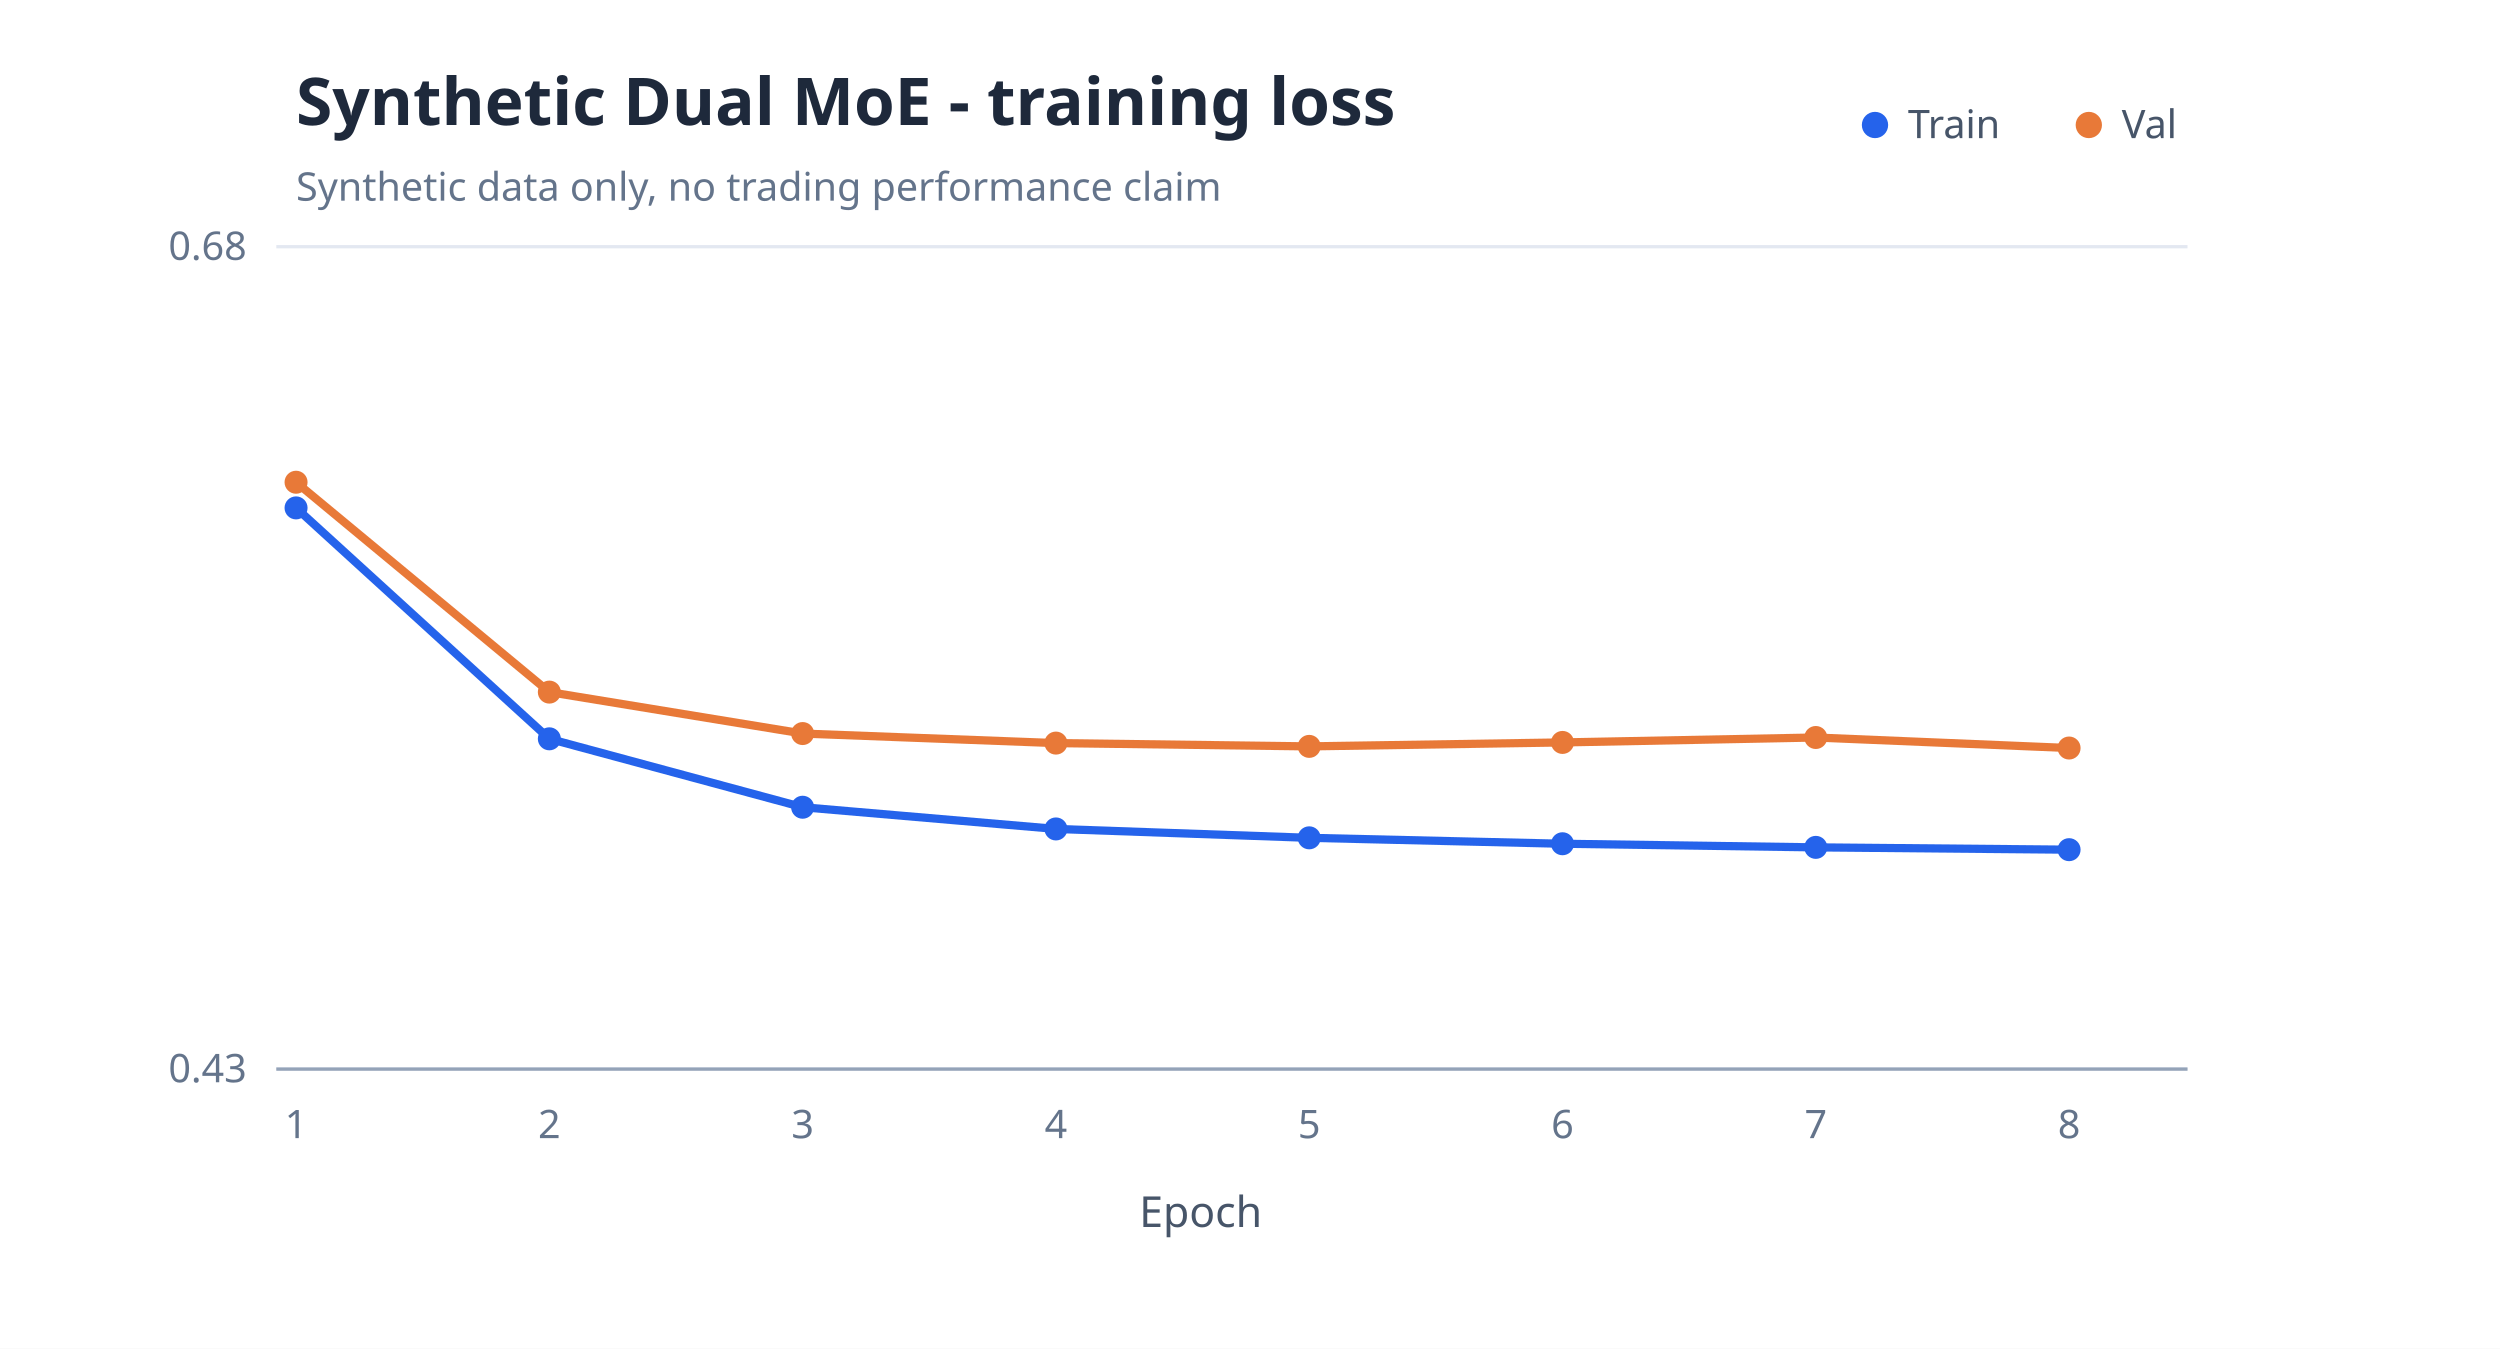
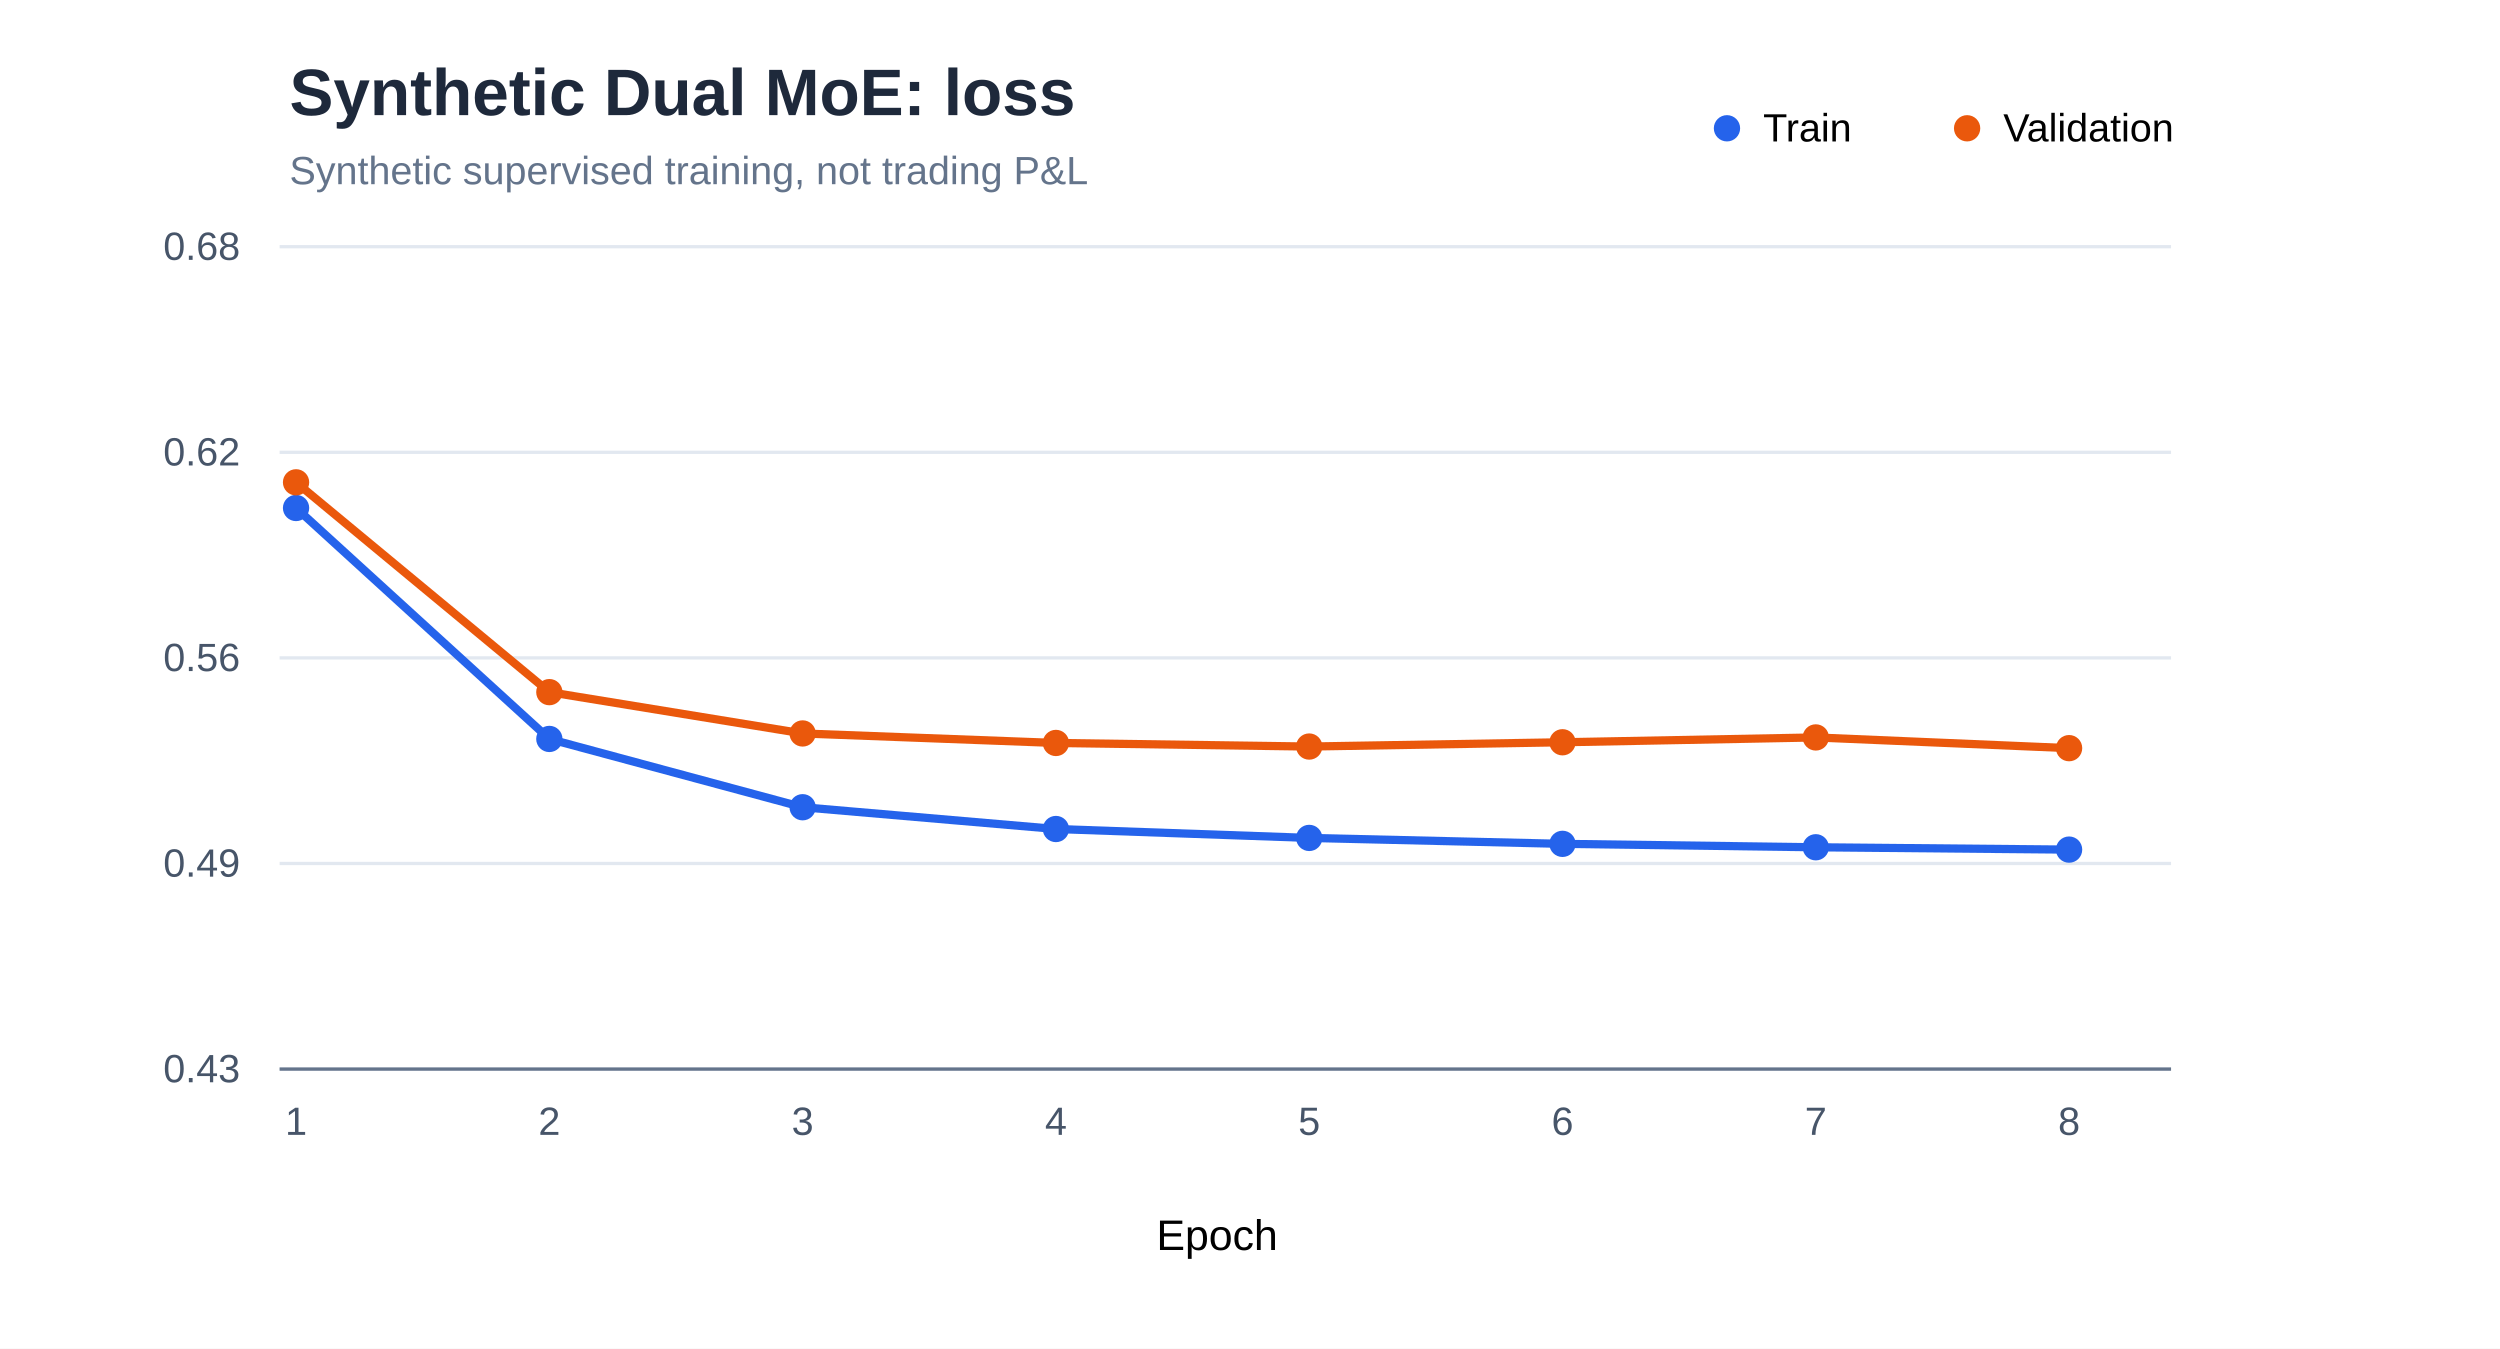
<svg xmlns="http://www.w3.org/2000/svg" width="760" height="410" viewBox="0 0 760 410">
  <rect width="760" height="410" fill="white" />
-   <text x="90" y="38" font-size="20" font-family="sans-serif" font-weight="bold" fill="#1e293b">Synthetic Dual MoE - training loss</text>
-   <text x="90" y="61" font-family="sans-serif" font-size="12" fill="#64748b">Synthetic data only, no trading performance claim</text>
-   <g font-family="sans-serif">
-     <line x1="84" y1="325" x2="665" y2="325" stroke="#e3e8f1" />
-     <text x="75" y="329" text-anchor="end" font-size="12" fill="#64748b">0.43</text>
-     <line x1="84" y1="75" x2="665" y2="75" stroke="#e3e8f1" />
-     <text x="75" y="79" text-anchor="end" font-size="12" fill="#64748b">0.68</text>
-     <line x1="84" y1="-175" x2="665" y2="-175" stroke="#e3e8f1" />
-     <text x="75" y="-171" text-anchor="end" font-size="12" fill="#64748b">0.93</text>
-     <line x1="84" y1="-425" x2="665" y2="-425" stroke="#e3e8f1" />
-     <text x="75" y="-421" text-anchor="end" font-size="12" fill="#64748b">1.18</text>
-     <line x1="84" y1="-675" x2="665" y2="-675" stroke="#e3e8f1" />
-     <text x="75" y="-671" text-anchor="end" font-size="12" fill="#64748b">1.43</text>
-     <line x1="84" y1="325" x2="665" y2="325" stroke="#94a3b8" />
-     <text x="90" y="346" text-anchor="middle" font-size="12" fill="#64748b">1</text>
-     <text x="167" y="346" text-anchor="middle" font-size="12" fill="#64748b">2</text>
-     <text x="244" y="346" text-anchor="middle" font-size="12" fill="#64748b">3</text>
-     <text x="321" y="346" text-anchor="middle" font-size="12" fill="#64748b">4</text>
-     <text x="398" y="346" text-anchor="middle" font-size="12" fill="#64748b">5</text>
-     <text x="475" y="346" text-anchor="middle" font-size="12" fill="#64748b">6</text>
-     <text x="552" y="346" text-anchor="middle" font-size="12" fill="#64748b">7</text>
-     <text x="629" y="346" text-anchor="middle" font-size="12" fill="#64748b">8</text>
-     <text x="365" y="373" font-size="13" text-anchor="middle" fill="#475569">Epoch</text>
-     <path d="M 90.0 154.4 L 167.0 224.6 L 244.0 245.4 L 321.0 252.0 L 398.0 254.7 L 475.0 256.5 L 552.0 257.6 L 629.0 258.3" fill="none" stroke="#2563eb" stroke-width="2.5" />
-     <circle cx="90" cy="154.4" r="3.5" fill="#2563eb" />
-     <circle cx="167" cy="224.6" r="3.5" fill="#2563eb" />
-     <circle cx="244" cy="245.4" r="3.5" fill="#2563eb" />
-     <circle cx="321" cy="252.0" r="3.5" fill="#2563eb" />
-     <circle cx="398" cy="254.7" r="3.5" fill="#2563eb" />
-     <circle cx="475" cy="256.5" r="3.5" fill="#2563eb" />
-     <circle cx="552" cy="257.6" r="3.5" fill="#2563eb" />
-     <circle cx="629" cy="258.3" r="3.5" fill="#2563eb" />
-     <path d="M 90.0 146.6 L 167.0 210.4 L 244.0 223.0 L 321.0 225.9 L 398.0 226.9 L 475.0 225.7 L 552.0 224.2 L 629.0 227.4" fill="none" stroke="#e87938" stroke-width="2.5" />
-     <circle cx="90" cy="146.6" r="3.5" fill="#e87938" />
-     <circle cx="167" cy="210.4" r="3.5" fill="#e87938" />
-     <circle cx="244" cy="223.0" r="3.5" fill="#e87938" />
-     <circle cx="321" cy="225.9" r="3.5" fill="#e87938" />
-     <circle cx="398" cy="226.9" r="3.5" fill="#e87938" />
-     <circle cx="475" cy="225.7" r="3.5" fill="#e87938" />
-     <circle cx="552" cy="224.2" r="3.5" fill="#e87938" />
-     <circle cx="629" cy="227.4" r="3.5" fill="#e87938" />
-     <circle cx="570" cy="38" r="4" fill="#2563eb" />
-     <text x="580" y="42" font-size="12" fill="#475569">Train</text>
-     <circle cx="635" cy="38" r="4" fill="#e87938" />
-     <text x="645" y="42" font-size="12" fill="#475569">Val</text>
+   <g font-family="Arial, sans-serif">
+     <text x="88" y="35" font-size="20" font-weight="bold" fill="#1e293b">Synthetic Dual MoE: loss</text>
+     <text x="88" y="56" font-size="12" fill="#64748b">Synthetic supervised training, not trading P&amp;L</text>
+     <line x1="85" x2="660" y1="325" y2="325" stroke="#e2e8f0" />
+     <text x="73" y="329" text-anchor="end" font-size="12" fill="#475569">0.43</text>
+     <line x1="85" x2="660" y1="262.5" y2="262.5" stroke="#e2e8f0" />
+     <text x="73" y="266.5" text-anchor="end" font-size="12" fill="#475569">0.49</text>
+     <line x1="85" x2="660" y1="200" y2="200" stroke="#e2e8f0" />
+     <text x="73" y="204" text-anchor="end" font-size="12" fill="#475569">0.56</text>
+     <line x1="85" x2="660" y1="137.5" y2="137.5" stroke="#e2e8f0" />
+     <text x="73" y="141.5" text-anchor="end" font-size="12" fill="#475569">0.62</text>
+     <line x1="85" x2="660" y1="75" y2="75" stroke="#e2e8f0" />
+     <text x="73" y="79" text-anchor="end" font-size="12" fill="#475569">0.68</text>
+     <line x1="85" y1="325" x2="660" y2="325" stroke="#64748b" />
+     <text x="90" y="345" font-size="12" text-anchor="middle" fill="#475569">1</text>
+     <text x="167" y="345" font-size="12" text-anchor="middle" fill="#475569">2</text>
+     <text x="244" y="345" font-size="12" text-anchor="middle" fill="#475569">3</text>
+     <text x="321" y="345" font-size="12" text-anchor="middle" fill="#475569">4</text>
+     <text x="398" y="345" font-size="12" text-anchor="middle" fill="#475569">5</text>
+     <text x="475" y="345" font-size="12" text-anchor="middle" fill="#475569">6</text>
+     <text x="552" y="345" font-size="12" text-anchor="middle" fill="#475569">7</text>
+     <text x="629" y="345" font-size="12" text-anchor="middle" fill="#475569">8</text>
+     <text x="370" y="380" font-size="13" text-anchor="middle">Epoch</text>
+     <path d="M90 154.43 L167 224.64 L244 245.40 L321 252.02 L398 254.73 L475 256.53 L552 257.57 L629 258.28" fill="none" stroke="#2563eb" stroke-width="2.5" />
+     <circle cx="90" cy="154.43" r="4" fill="#2563eb" />
+     <circle cx="167" cy="224.64" r="4" fill="#2563eb" />
+     <circle cx="244" cy="245.40" r="4" fill="#2563eb" />
+     <circle cx="321" cy="252.02" r="4" fill="#2563eb" />
+     <circle cx="398" cy="254.73" r="4" fill="#2563eb" />
+     <circle cx="475" cy="256.53" r="4" fill="#2563eb" />
+     <circle cx="552" cy="257.57" r="4" fill="#2563eb" />
+     <circle cx="629" cy="258.28" r="4" fill="#2563eb" />
+     <path d="M90 146.63 L167 210.41 L244 222.97 L321 225.86 L398 226.95 L475 225.65 L552 224.18 L629 227.44" fill="none" stroke="#ea580c" stroke-width="2.5" />
+     <circle cx="90" cy="146.63" r="4" fill="#ea580c" />
+     <circle cx="167" cy="210.41" r="4" fill="#ea580c" />
+     <circle cx="244" cy="222.97" r="4" fill="#ea580c" />
+     <circle cx="321" cy="225.86" r="4" fill="#ea580c" />
+     <circle cx="398" cy="226.95" r="4" fill="#ea580c" />
+     <circle cx="475" cy="225.65" r="4" fill="#ea580c" />
+     <circle cx="552" cy="224.18" r="4" fill="#ea580c" />
+     <circle cx="629" cy="227.44" r="4" fill="#ea580c" />
+     <circle cx="525" cy="39" r="4" fill="#2563eb" />
+     <text x="536" y="43" font-size="12">Train</text>
+     <circle cx="598" cy="39" r="4" fill="#ea580c" />
+     <text x="609" y="43" font-size="12">Validation</text>
  </g>
</svg>
